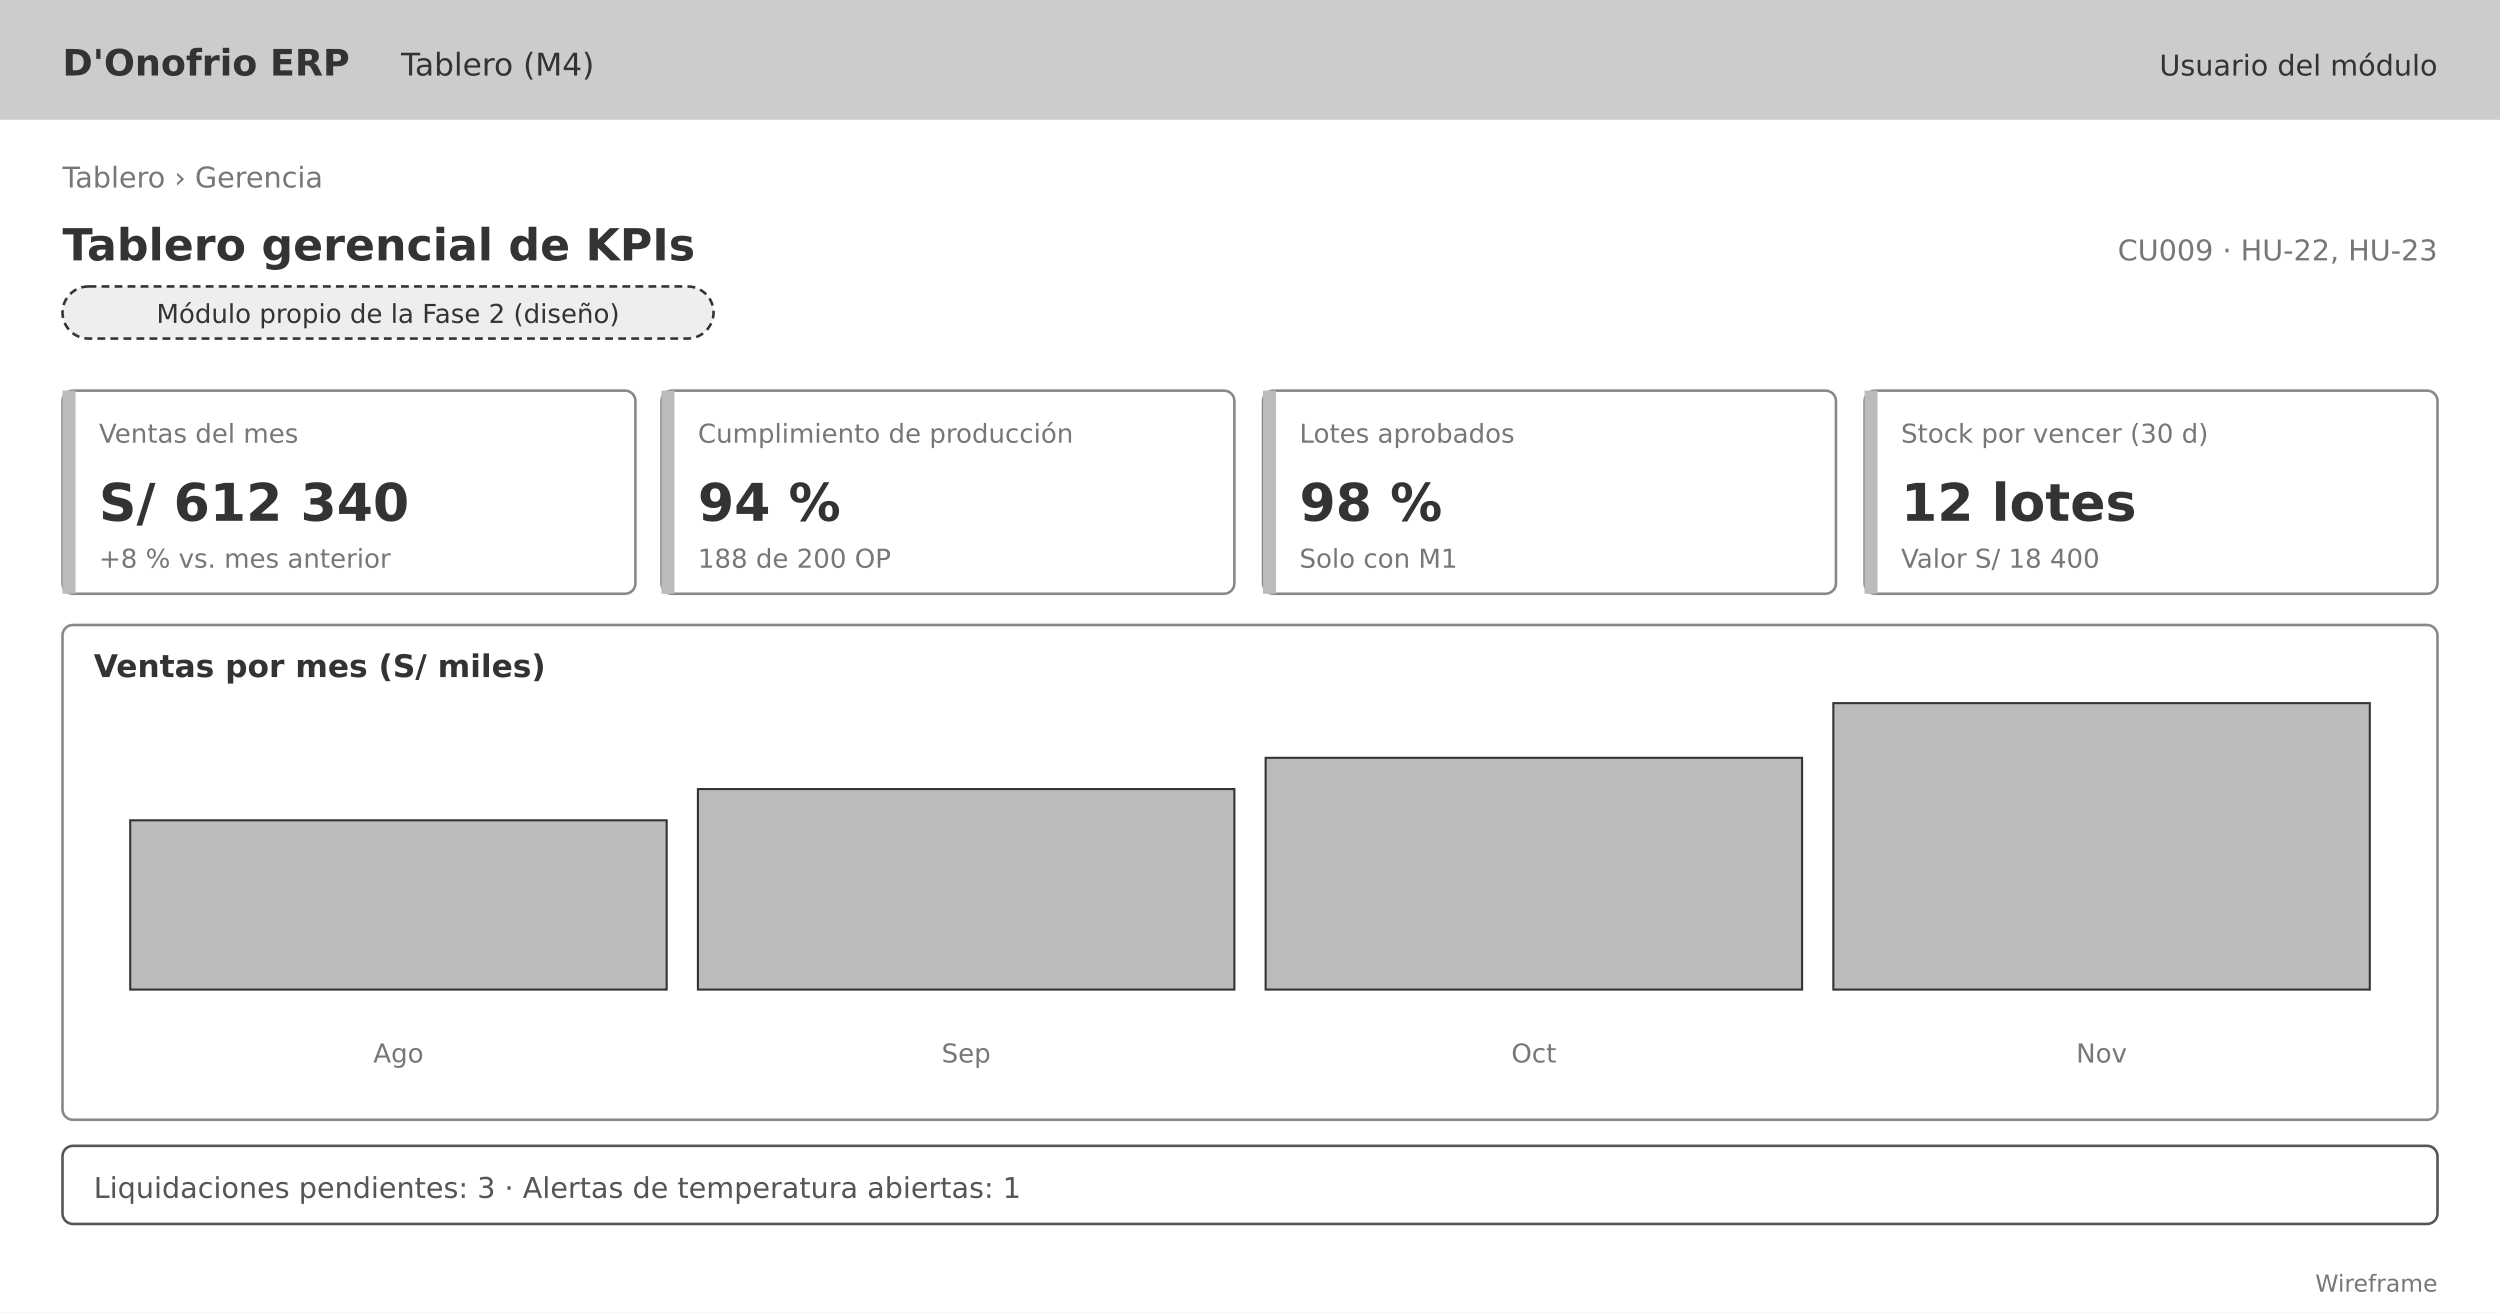
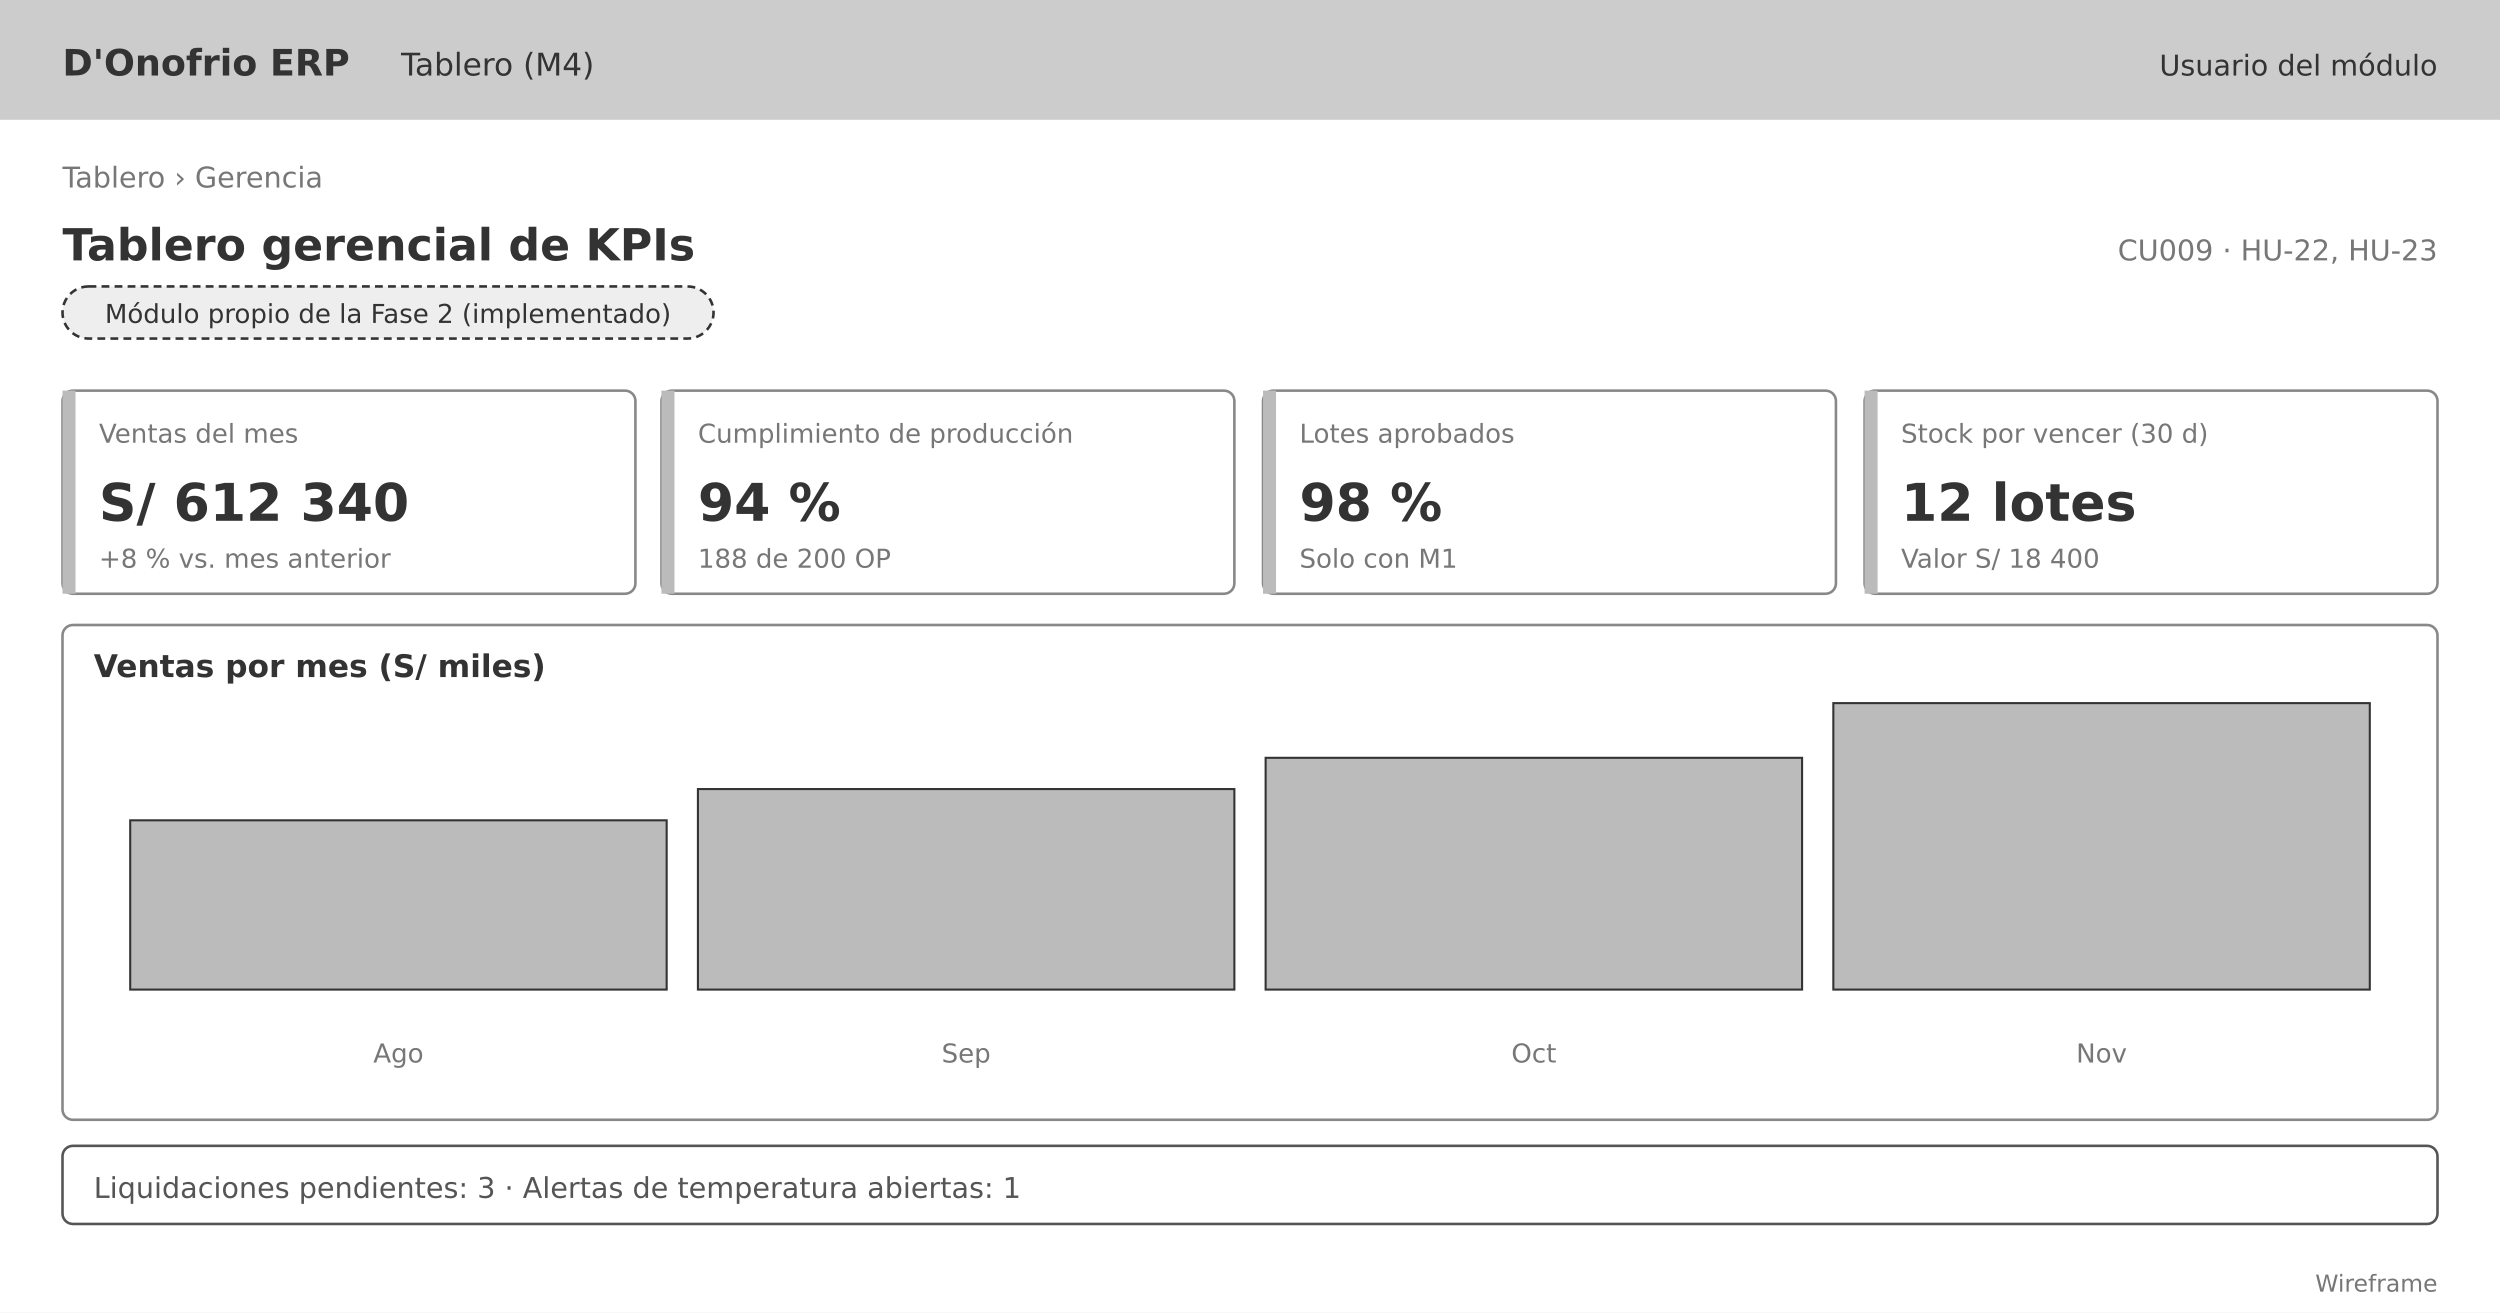
<svg xmlns="http://www.w3.org/2000/svg" width="960" height="504" viewBox="0 0 960 504" font-family="'DejaVu Sans', Arial, sans-serif">
  <rect width="960" height="504" fill="#FFFFFF" />
  <rect width="960" height="46" fill="#CCCCCC" />
  <text x="24" y="29" font-size="14" font-weight="bold" text-anchor="start" fill="#333333">D'Onofrio ERP</text>
  <text x="154" y="29" font-size="12" font-weight="normal" text-anchor="start" fill="#333333">Tablero (M4)</text>
  <text x="936" y="29" font-size="11" font-weight="normal" text-anchor="end" fill="#333333">Usuario del módulo</text>
  <text x="24" y="72" font-size="11" font-weight="normal" text-anchor="start" fill="#777777">Tablero › Gerencia</text>
  <text x="24" y="100" font-size="17" font-weight="bold" text-anchor="start" fill="#333333">Tablero gerencial de KPIs</text>
  <text x="936" y="100" font-size="11" font-weight="normal" text-anchor="end" fill="#777777">CU009 · HU-22, HU-23</text>
  <rect x="24" y="110" width="250" height="20" rx="10" fill="#EEEEEE" stroke="#333333" stroke-dasharray="3 2" />
-   <text x="149" y="124" font-size="10" font-weight="normal" text-anchor="middle" fill="#333333">Módulo propio de la Fase 2 (diseño)</text>
+   <text x="149" y="124" font-size="10" font-weight="normal" text-anchor="middle" fill="#333333">Módulo propio de la Fase 2 (implementado)</text>
  <rect x="24" y="150" width="220" height="78" rx="4" fill="#fff" stroke="#888888" stroke-width="1" />
  <rect x="24" y="150" width="5" height="78" fill="#BBBBBB" />
  <text x="38" y="170" font-size="10" font-weight="normal" text-anchor="start" fill="#777777">Ventas del mes</text>
  <text x="38" y="200" font-size="20" font-weight="bold" text-anchor="start" fill="#333333">S/ 612 340</text>
  <text x="38" y="218" font-size="10" font-weight="normal" text-anchor="start" fill="#777777">+8 % vs. mes anterior</text>
  <rect x="254" y="150" width="220" height="78" rx="4" fill="#fff" stroke="#888888" stroke-width="1" />
  <rect x="254" y="150" width="5" height="78" fill="#BBBBBB" />
  <text x="268" y="170" font-size="10" font-weight="normal" text-anchor="start" fill="#777777">Cumplimiento de producción</text>
  <text x="268" y="200" font-size="20" font-weight="bold" text-anchor="start" fill="#333333">94 %</text>
  <text x="268" y="218" font-size="10" font-weight="normal" text-anchor="start" fill="#777777">188 de 200 OP</text>
  <rect x="485" y="150" width="220" height="78" rx="4" fill="#fff" stroke="#888888" stroke-width="1" />
  <rect x="485" y="150" width="5" height="78" fill="#BBBBBB" />
  <text x="499" y="170" font-size="10" font-weight="normal" text-anchor="start" fill="#777777">Lotes aprobados</text>
  <text x="499" y="200" font-size="20" font-weight="bold" text-anchor="start" fill="#333333">98 %</text>
  <text x="499" y="218" font-size="10" font-weight="normal" text-anchor="start" fill="#777777">Solo con M1</text>
  <rect x="716" y="150" width="220" height="78" rx="4" fill="#fff" stroke="#888888" stroke-width="1" />
  <rect x="716" y="150" width="5" height="78" fill="#BBBBBB" />
  <text x="730" y="170" font-size="10" font-weight="normal" text-anchor="start" fill="#777777">Stock por vencer (30 d)</text>
  <text x="730" y="200" font-size="20" font-weight="bold" text-anchor="start" fill="#333333">12 lotes</text>
  <text x="730" y="218" font-size="10" font-weight="normal" text-anchor="start" fill="#777777">Valor S/ 18 400</text>
  <rect x="24" y="240" width="912" height="190" rx="4" fill="#fff" stroke="#888888" stroke-width="1" />
  <text x="36" y="260" font-size="12" font-weight="bold" text-anchor="start" fill="#333333">Ventas por mes (S/ miles)</text>
  <rect x="50" y="315" width="206" height="65" fill="#BBBBBB" stroke="#333333" stroke-width="0.8" />
  <text x="153" y="408" font-size="10" font-weight="normal" text-anchor="middle" fill="#777777">Ago</text>
  <rect x="268" y="303" width="206" height="77" fill="#BBBBBB" stroke="#333333" stroke-width="0.8" />
  <text x="371" y="408" font-size="10" font-weight="normal" text-anchor="middle" fill="#777777">Sep</text>
  <rect x="486" y="291" width="206" height="89" fill="#BBBBBB" stroke="#333333" stroke-width="0.8" />
  <text x="589" y="408" font-size="10" font-weight="normal" text-anchor="middle" fill="#777777">Oct</text>
  <rect x="704" y="270" width="206" height="110" fill="#BBBBBB" stroke="#333333" stroke-width="0.8" />
  <text x="807" y="408" font-size="10" font-weight="normal" text-anchor="middle" fill="#777777">Nov</text>
  <rect x="24" y="440" width="912" height="30" rx="4" fill="#fff" stroke="#555555" />
  <text x="36" y="460" font-size="11" font-weight="normal" text-anchor="start" fill="#555555">Liquidaciones pendientes: 3 · Alertas de temperatura abiertas: 1</text>
  <text x="936" y="496" font-size="9" font-weight="normal" text-anchor="end" fill="#777777">Wireframe</text>
</svg>
